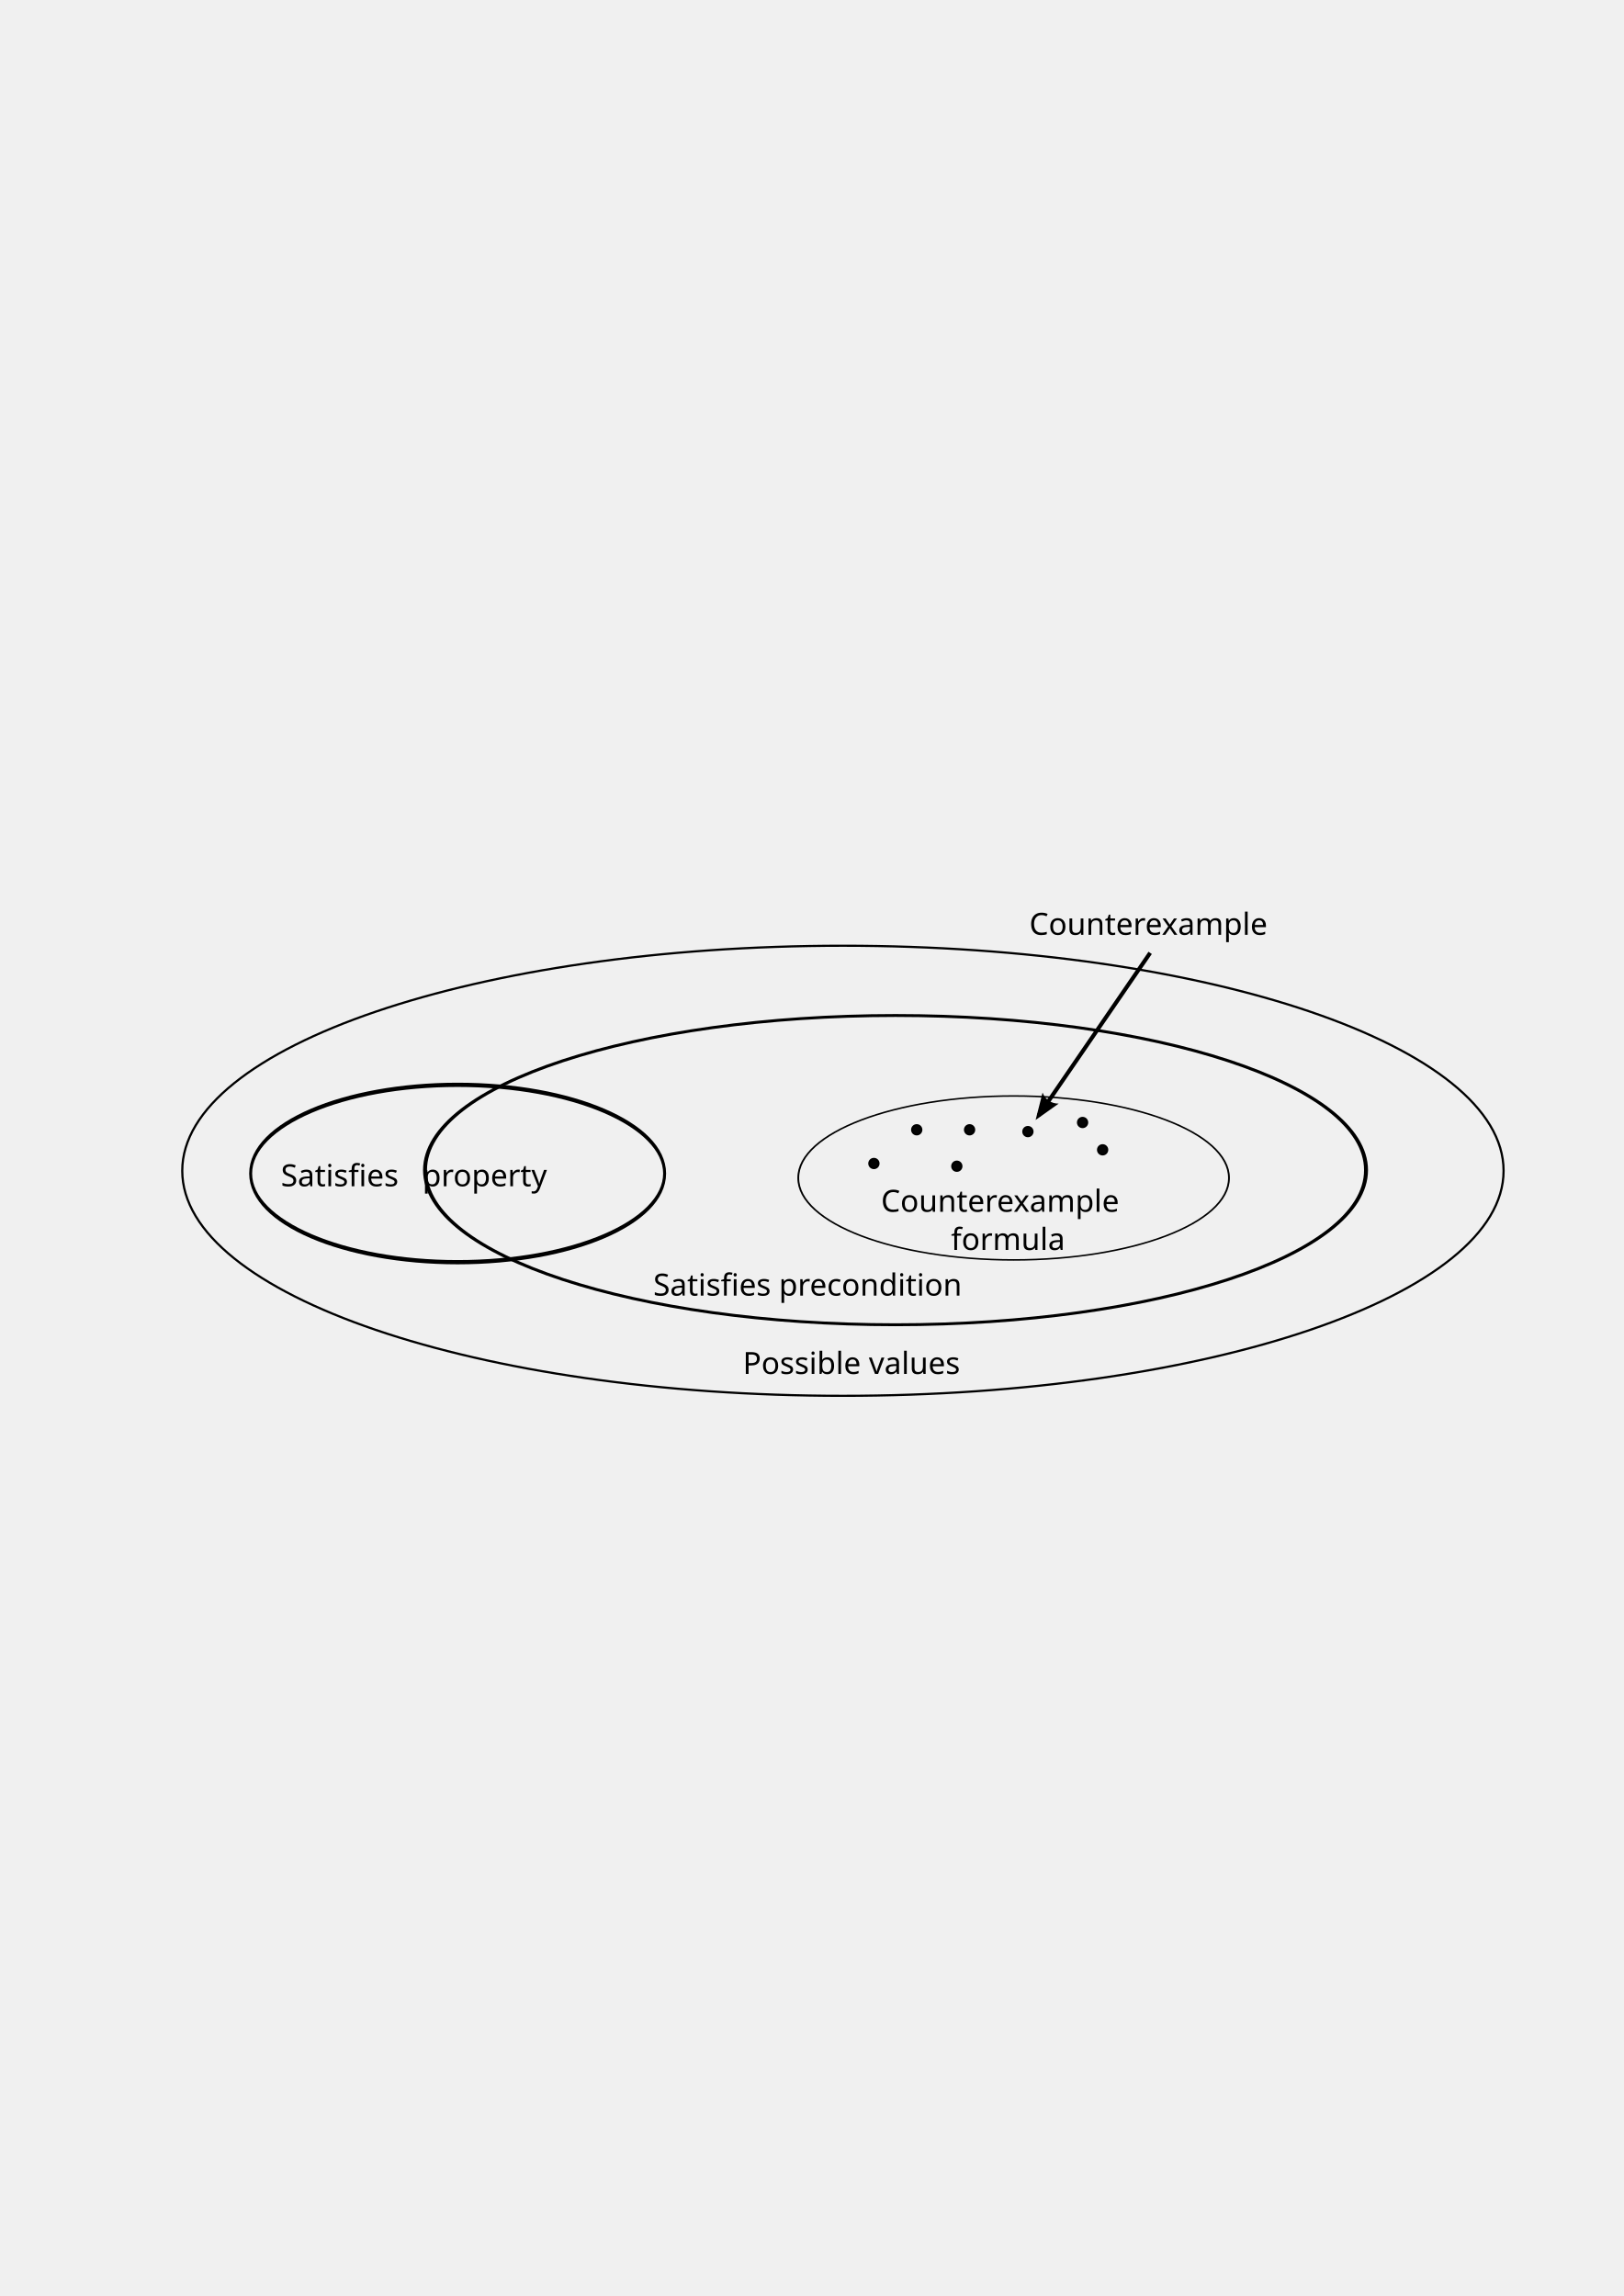
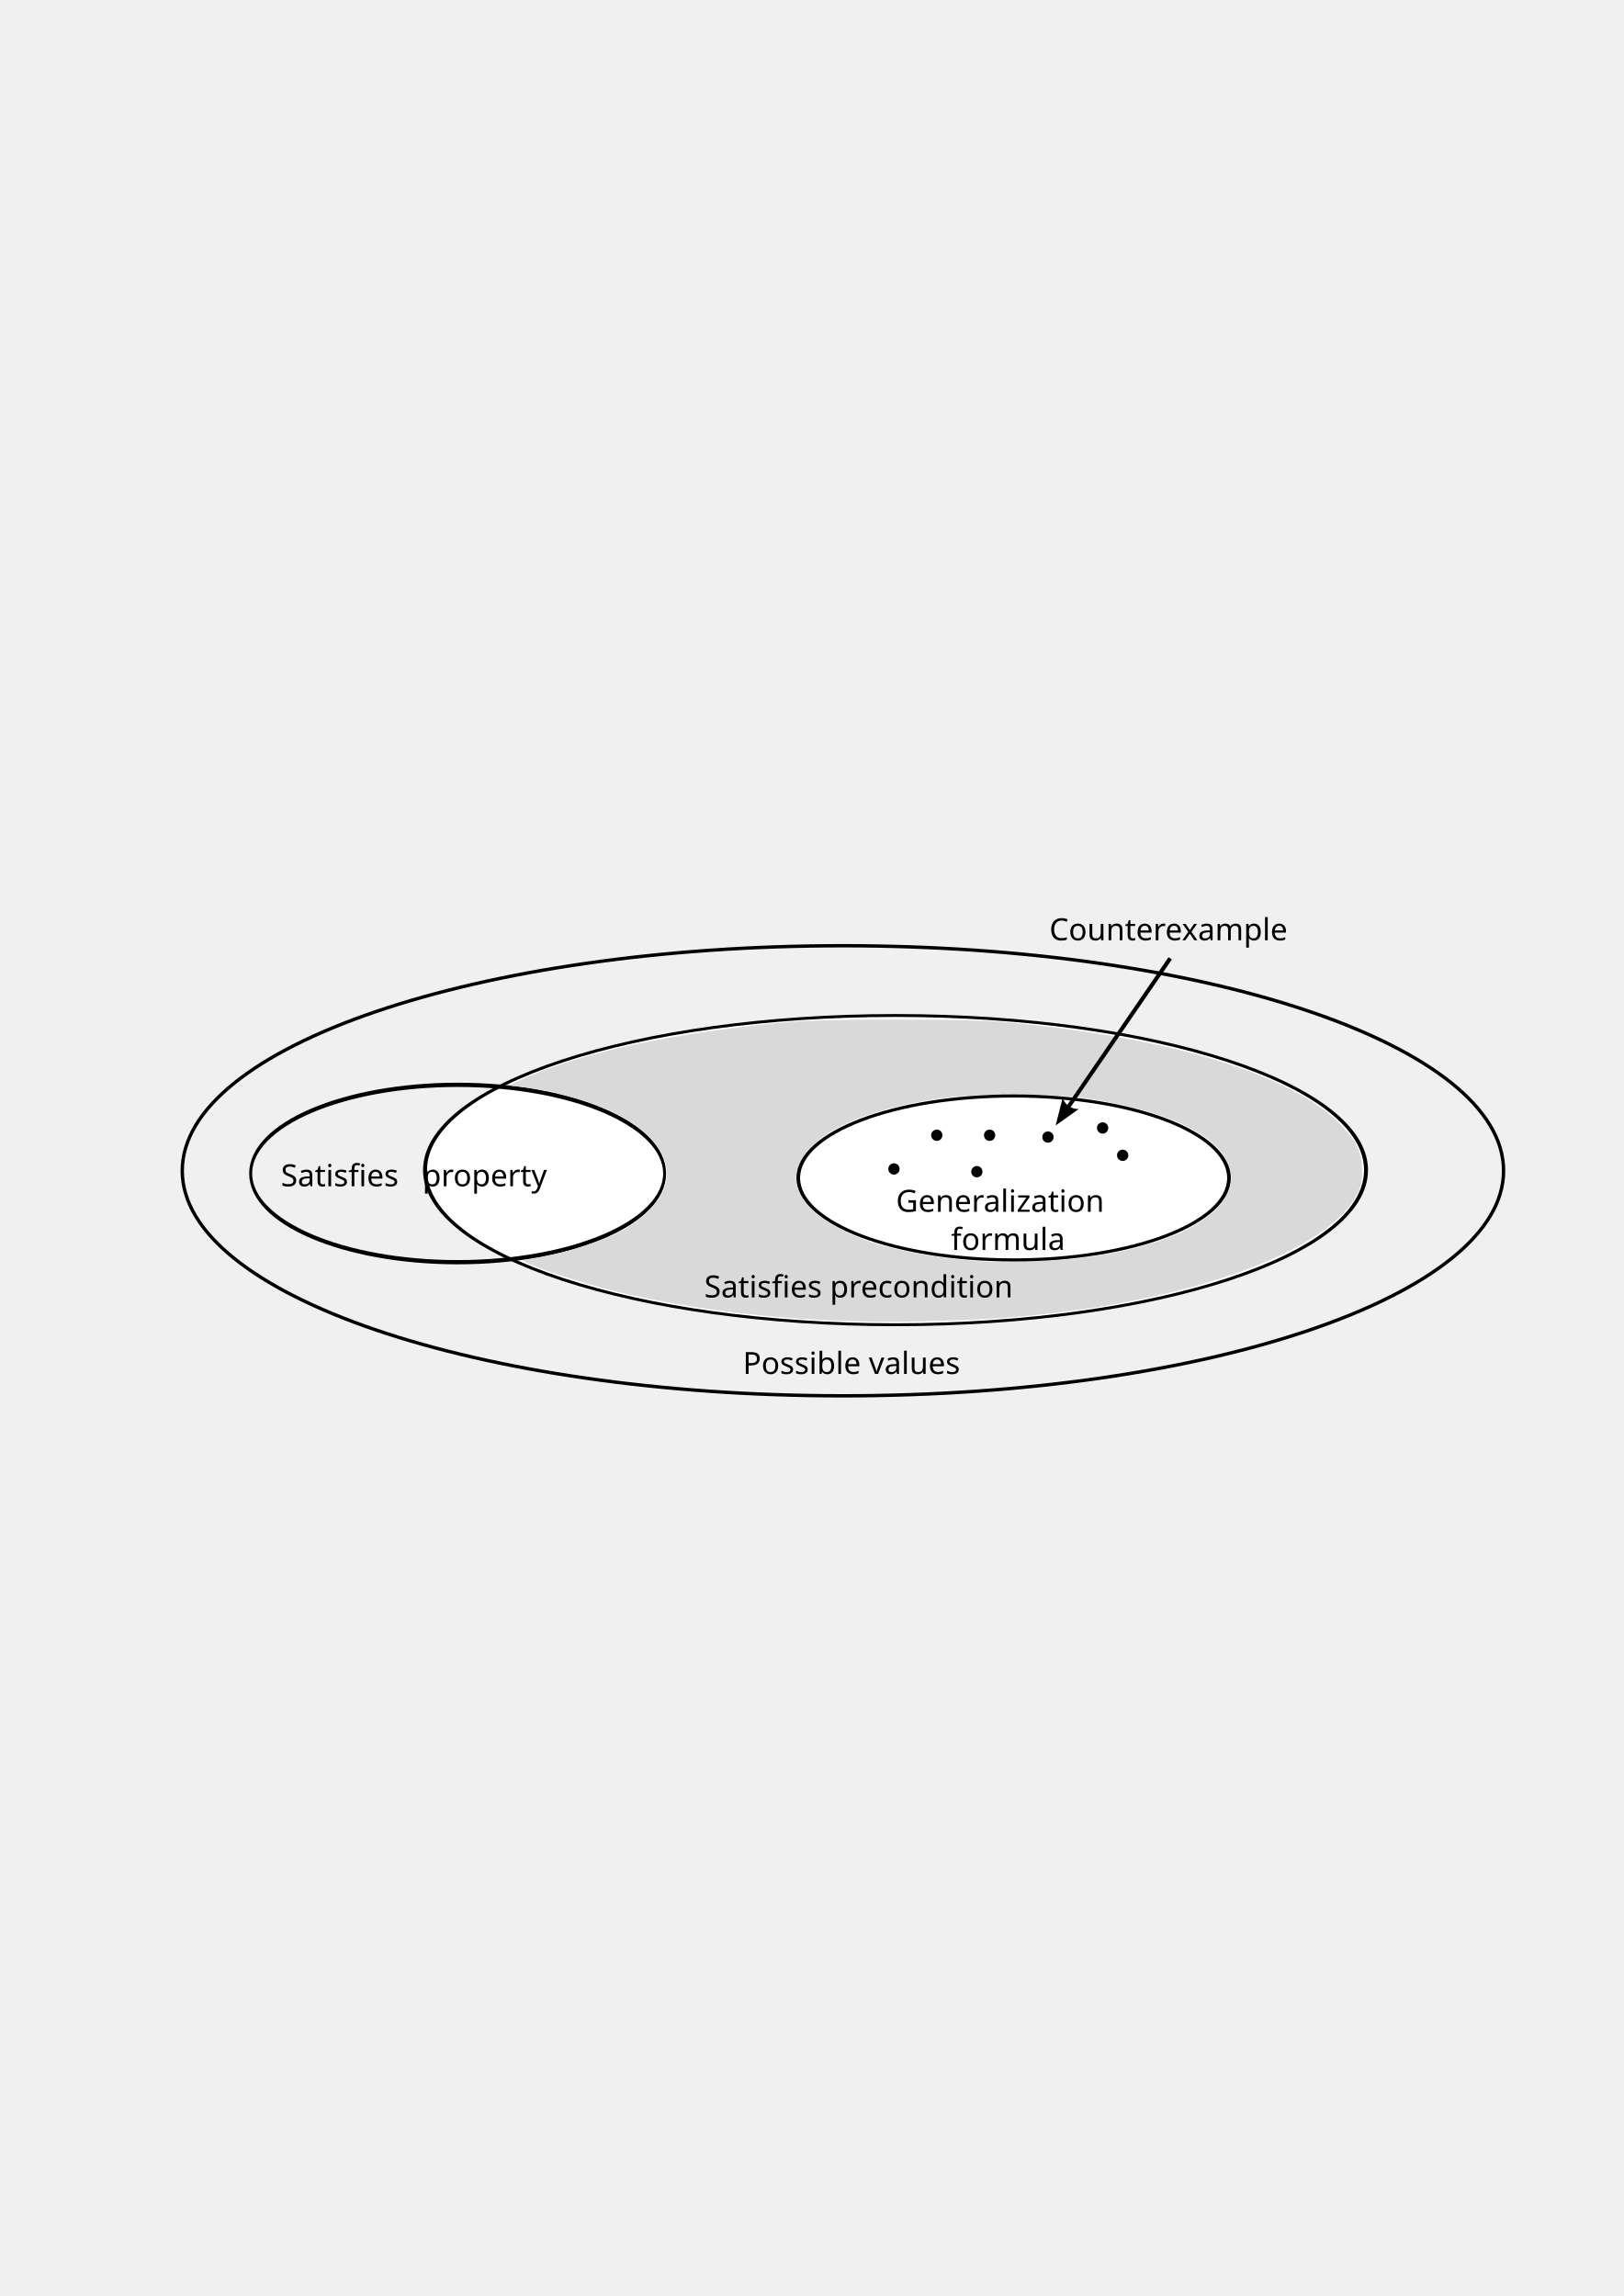
- <svg xmlns="http://www.w3.org/2000/svg" width="744.094" height="1052.362" id="svg2" version="1.1">
+ <svg xmlns="http://www.w3.org/2000/svg" xmlns:ns1="http://www.openswatchbook.org/uri/2009/osb" width="744.094" height="1052.362" id="svg2" version="1.1">
  <defs id="defs4">
+     <linearGradient id="linearGradient5371" ns1:paint="solid">
+       <stop style="stop-color:#000000;stop-opacity:0;" offset="0" id="stop5373" />
+     </linearGradient>
+     <linearGradient id="linearGradient3909" ns1:paint="solid">
+       <stop style="stop-color:#0000cc;stop-opacity:0;" offset="0" id="stop3911" />
+     </linearGradient>
    <marker orient="auto" refY="0.0" refX="0.0" id="Arrow2Mend" style="overflow:visible;">
      <path id="path4056" style="font-size:12.0;fill-rule:evenodd;stroke-width:0.625;stroke-linejoin:round;" d="M 8.719,4.034 L -2.207,0.016 L 8.719,-4.002 C 6.973,-1.63 6.983,1.616 8.719,4.034 z " transform="scale(0.6) rotate(180) translate(0,0)" />
    </marker>
    <marker orient="auto" refY="0.0" refX="0.0" id="Arrow2Lend" style="overflow:visible;">
      <path id="path4050" style="font-size:12.0;fill-rule:evenodd;stroke-width:0.625;stroke-linejoin:round;" d="M 8.719,4.034 L -2.207,0.016 L 8.719,-4.002 C 6.973,-1.63 6.983,1.616 8.719,4.034 z " transform="scale(1.1) rotate(180) translate(1,0)" />
    </marker>
    <marker orient="auto" refY="0.0" refX="0.0" id="Arrow1Lend" style="overflow:visible;">
      <path id="path4032" d="M 0.0,0.0 L 5.0,-5.0 L -12.5,0.0 L 5.0,5.0 L 0.0,0.0 z " style="fill-rule:evenodd;stroke:#000000;stroke-width:1.0pt;marker-start:none;" transform="scale(0.8) rotate(180) translate(12.5,0)" />
    </marker>
  </defs>
  <g id="layer1">
-     <path style="fill:#000000;fill-opacity:0;stroke:#000000;stroke-opacity:1" id="path2985" d="m 689.047,536.621 a 302.763,103.148 0 1 1 -605.526,0 302.763,103.148 0 1 1 605.526,0 z" />
+     <path style="fill:#000000;fill-opacity:0;stroke:#000000;stroke-opacity:1;stroke-width:1.547;stroke-miterlimit:4;stroke-dasharray:none" id="path2985" d="m 689.047,536.621 a 302.763,103.148 0 1 1 -605.526,0 302.763,103.148 0 1 1 605.526,0 z" />
    <text xml:space="preserve" style="font-size:14px;font-style:normal;font-variant:normal;font-weight:normal;font-stretch:normal;text-align:center;line-height:125%;letter-spacing:0px;word-spacing:0px;writing-mode:lr-tb;text-anchor:middle;fill:#000000;fill-opacity:1;stroke:none;font-family:Sans;-inkscape-font-specification:Sans" x="399.305" y="629.747" id="text2987">
      <tspan id="tspan2989" x="399.305" y="629.747">Possible values</tspan>
    </text>
-     <path style="fill:#000000;fill-opacity:0;stroke:#000000;stroke-opacity:1" id="path2991" d="m 372.503,553.743 a 119.435,53.453 0 1 1 -238.87,0 119.435,53.453 0 1 1 238.87,0 z" transform="matrix(1.805321,0,0,1.325935,-46.47495,-197.9064)" />
-     <text xml:space="preserve" style="font-size:14px;font-style:normal;font-variant:normal;font-weight:normal;font-stretch:normal;text-align:center;line-height:125%;letter-spacing:0px;word-spacing:0px;writing-mode:lr-tb;text-anchor:middle;fill:#000000;fill-opacity:1;stroke:none;font-family:Sans;-inkscape-font-specification:Sans" x="379.184" y="593.833" id="text2993">
-       <tspan id="tspan2995" x="379.184" y="593.833">Satisfies precondition</tspan>
+     <path style="fill:#ffffff;fill-opacity:1;stroke:#000000;stroke-opacity:1;fill-rule:evenodd" id="path2991" d="m 372.503,553.743 a 119.435,53.453 0 1 1 -238.87,0 119.435,53.453 0 1 1 238.87,0 z" transform="matrix(1.805321,0,0,1.325935,-46.47495,-197.9064)" />
+     <text xml:space="preserve" style="font-size:14px;font-style:normal;font-variant:normal;font-weight:normal;font-stretch:normal;text-align:center;line-height:125%;letter-spacing:0px;word-spacing:0px;writing-mode:lr-tb;text-anchor:middle;fill:#000000;fill-opacity:1;stroke:none;font-family:Sans;-inkscape-font-specification:Sans" x="544.556" y="430.967" id="text4844">
+       <tspan id="tspan4846" x="544.556" y="430.967">Counterexample</tspan>
    </text>
-     <path transform="matrix(0.8263256,0,0,0.7029114,255.3965,150.6751)" style="fill:#000000;fill-opacity:0;stroke:#000000;stroke-opacity:1" id="path2991-4" d="m 372.503,553.743 a 119.435,53.453 0 1 1 -238.87,0 119.435,53.453 0 1 1 238.87,0 z" />
-     <path style="fill:#000000;fill-opacity:0;stroke:#000000;stroke-opacity:1" id="path3015" d="m 320.72,552.073 a 70.157,20.88 0 1 1 -140.315,0 70.157,20.88 0 1 1 140.315,0 z" transform="matrix(1.352006,0,0,1.94674,-129.0413,-536.8676)" />
+     <path style="opacity:1;fill:#ffffff;fill-opacity:0;stroke:#000000;stroke-opacity:1;fill-rule:nonzero;stroke-width:1;stroke-miterlimit:4;stroke-dasharray:none" id="path3015" d="m 320.72,552.073 a 70.157,20.88 0 1 1 -140.315,0 70.157,20.88 0 1 1 140.315,0 z" transform="matrix(1.352006,0,0,1.94674,-129.0413,-536.8676)" />
+   </g>
+   <g id="layer2" style="opacity:1">
    <text xml:space="preserve" style="font-size:14px;font-style:normal;font-variant:normal;font-weight:normal;font-stretch:normal;text-align:center;line-height:125%;letter-spacing:0px;word-spacing:0px;writing-mode:lr-tb;text-anchor:middle;fill:#000000;fill-opacity:1;stroke:none;font-family:Sans;-inkscape-font-specification:Sans" x="198.78" y="543.721" id="text3017">
      <tspan id="tspan3019" x="198.78" y="543.721">Satisfies   property</tspan>
    </text>
-     <path style="fill:#000000;fill-opacity:0.981;stroke:#000000;stroke-opacity:1" id="path3021" d="m 402.57,533.28 a 2.088,2.088 0 1 1 -4.176,0 2.088,2.088 0 1 1 4.176,0 z" />
-     <path transform="translate(38.00197,1.252837)" style="fill:#000000;fill-opacity:0.981;stroke:#000000;stroke-opacity:1" id="path3021-6" d="m 402.57,533.28 a 2.088,2.088 0 1 1 -4.176,0 2.088,2.088 0 1 1 4.176,0 z" />
-     <path transform="translate(70.57509,-14.61612)" style="fill:#000000;fill-opacity:0.981;stroke:#000000;stroke-opacity:1" id="path3021-3" d="m 402.57,533.28 a 2.088,2.088 0 1 1 -4.176,0 2.088,2.088 0 1 1 4.176,0 z" />
-     <path transform="translate(95.63133,-18.79216)" style="fill:#000000;fill-opacity:0.981;stroke:#000000;stroke-opacity:1" id="path3021-38" d="m 402.57,533.28 a 2.088,2.088 0 1 1 -4.176,0 2.088,2.088 0 1 1 4.176,0 z" />
-     <path transform="translate(104.8186,-6.264035)" style="fill:#000000;fill-opacity:0.981;stroke:#000000;stroke-opacity:1" id="path3021-7" d="m 402.57,533.28 a 2.088,2.088 0 1 1 -4.176,0 2.088,2.088 0 1 1 4.176,0 z" />
-     <path transform="translate(43.84843,-15.45132)" style="fill:#000000;fill-opacity:0.981;stroke:#000000;stroke-opacity:1" id="path3021-8" d="m 402.57,533.28 a 2.088,2.088 0 1 1 -4.176,0 2.088,2.088 0 1 1 4.176,0 z" />
-     <path transform="translate(19.6274,-15.45133)" style="fill:#000000;fill-opacity:0.981;stroke:#000000;stroke-opacity:1" id="path3021-75" d="m 402.57,533.28 a 2.088,2.088 0 1 1 -4.176,0 2.088,2.088 0 1 1 4.176,0 z" />
-     <path style="fill:none;stroke:#000000;stroke-width:1.857;stroke-linecap:butt;stroke-linejoin:miter;stroke-miterlimit:4;stroke-opacity:1;stroke-dasharray:none;marker-start:none;marker-end:url(#Arrow2Mend)" d="m 527.088,436.743 c -51.125,74.56 -51.125,74.56 -51.125,74.56" id="path3844" />
-     <text xml:space="preserve" style="font-size:14px;font-style:normal;font-variant:normal;font-weight:normal;font-stretch:normal;text-align:center;line-height:125%;letter-spacing:0px;word-spacing:0px;writing-mode:lr-tb;text-anchor:middle;fill:#000000;fill-opacity:1;stroke:none;font-family:Sans;-inkscape-font-specification:Sans" x="535.368" y="428.462" id="text4844">
-       <tspan id="tspan4846" x="535.368" y="428.462">Counterexample</tspan>
+     <path style="fill:#d9d9d9;fill-opacity:1;fill-rule:evenodd;stroke:#000000;stroke-width:1.292;stroke-miterlimit:4;stroke-opacity:0;stroke-dasharray:none" d="m 387.894,605.463 c -39.268,-1.323 -76.345,-6.19 -108.555,-14.251 -11.307,-2.83 -33.427,-10.033 -37.44,-12.192 -2.63,-1.415 -2.634,-1.428 -0.562,-1.69 13.21,-1.668 32.155,-7.349 42.554,-12.759 8.591,-4.469 16.817,-11.977 19.623,-17.908 7.553,-15.965 -5.907,-32.091 -34.877,-41.785 -9.754,-3.264 -21.39,-5.882 -30.014,-6.754 l -5.637,-0.57 4.215,-1.953 c 28.239,-13.083 70.115,-22.219 124.823,-27.23 15.857,-1.453 81.063,-1.436 97.302,0.024 76.925,6.919 133.249,24.127 155.46,47.497 7.003,7.369 9.428,12.572 9.464,20.312 0.024,5.21 -0.365,7.067 -2.314,11.036 -14.631,29.795 -93.519,54.84 -182.238,57.854 -28.34,0.963 -33.151,0.997 -51.805,0.369 z m 106.511,-28.765 c 39.342,-4.779 65.337,-17.223 69.361,-33.202 0.791,-3.142 0.714,-4.644 -0.443,-8.625 -4.28,-14.723 -30.064,-26.697 -68.5,-31.812 -13.7,-1.823 -47.233,-1.823 -61.066,-2.8e-4 -28.077,3.7 -49.812,11.313 -60.47,21.18 -11.108,10.284 -11.248,21.119 -0.402,31.032 5.349,4.888 16.356,10.717 26.831,14.207 12.438,4.144 34.711,7.915 52.093,8.82 9.378,0.488 32.59,-0.383 42.596,-1.599 z" id="path5512" />
+   </g>
+   <g id="layer3">
+     <path transform="matrix(0.8263256,0,0,0.7029114,255.3965,150.6751)" style="fill:#ffffff;fill-opacity:1;stroke:#000000;stroke-opacity:1;stroke-width:2.03;stroke-miterlimit:4;stroke-dasharray:none" id="path2991-4" d="m 372.503,553.743 a 119.435,53.453 0 1 1 -238.87,0 119.435,53.453 0 1 1 238.87,0 z" />
+     <g id="g5482" transform="translate(9.187289,2.505629)">
+       <path d="m 402.57,533.28 c 0,1.153 -0.935,2.088 -2.088,2.088 -1.153,0 -2.088,-0.935 -2.088,-2.088 0,-1.153 0.935,-2.088 2.088,-2.088 1.153,0 2.088,0.935 2.088,2.088 z" id="path3021-7" style="fill:#000000;fill-opacity:0.981;stroke:#000000;stroke-opacity:1" transform="translate(104.8186,-6.264035)" />
+       <path d="m 402.57,533.28 c 0,1.153 -0.935,2.088 -2.088,2.088 -1.153,0 -2.088,-0.935 -2.088,-2.088 0,-1.153 0.935,-2.088 2.088,-2.088 1.153,0 2.088,0.935 2.088,2.088 z" id="path3021" style="fill:#000000;fill-opacity:0.981;stroke:#000000;stroke-opacity:1" />
+       <path d="m 402.57,533.28 c 0,1.153 -0.935,2.088 -2.088,2.088 -1.153,0 -2.088,-0.935 -2.088,-2.088 0,-1.153 0.935,-2.088 2.088,-2.088 1.153,0 2.088,0.935 2.088,2.088 z" id="path3021-6" style="fill:#000000;fill-opacity:0.981;stroke:#000000;stroke-opacity:1" transform="translate(38.00197,1.252837)" />
+       <path d="m 402.57,533.28 c 0,1.153 -0.935,2.088 -2.088,2.088 -1.153,0 -2.088,-0.935 -2.088,-2.088 0,-1.153 0.935,-2.088 2.088,-2.088 1.153,0 2.088,0.935 2.088,2.088 z" id="path3021-3" style="fill:#000000;fill-opacity:0.981;stroke:#000000;stroke-opacity:1" transform="translate(70.57509,-14.61612)" />
+       <path d="m 402.57,533.28 c 0,1.153 -0.935,2.088 -2.088,2.088 -1.153,0 -2.088,-0.935 -2.088,-2.088 0,-1.153 0.935,-2.088 2.088,-2.088 1.153,0 2.088,0.935 2.088,2.088 z" id="path3021-38" style="fill:#000000;fill-opacity:0.981;stroke:#000000;stroke-opacity:1" transform="translate(95.63133,-18.79216)" />
+       <path d="m 402.57,533.28 c 0,1.153 -0.935,2.088 -2.088,2.088 -1.153,0 -2.088,-0.935 -2.088,-2.088 0,-1.153 0.935,-2.088 2.088,-2.088 1.153,0 2.088,0.935 2.088,2.088 z" id="path3021-8" style="fill:#000000;fill-opacity:0.981;stroke:#000000;stroke-opacity:1" transform="translate(43.84843,-15.45132)" />
+       <path d="m 402.57,533.28 c 0,1.153 -0.935,2.088 -2.088,2.088 -1.153,0 -2.088,-0.935 -2.088,-2.088 0,-1.153 0.935,-2.088 2.088,-2.088 1.153,0 2.088,0.935 2.088,2.088 z" id="path3021-75" style="fill:#000000;fill-opacity:0.981;stroke:#000000;stroke-opacity:1" transform="translate(19.6274,-15.45133)" />
+       <path id="path3844" d="m 527.088,436.743 c -51.125,74.56 -51.125,74.56 -51.125,74.56" style="fill:none;stroke:#000000;stroke-width:1.857;stroke-linecap:butt;stroke-linejoin:miter;stroke-miterlimit:4;stroke-opacity:1;stroke-dasharray:none;marker-start:none;marker-end:url(#Arrow2Mend)" />
+     </g>
+     <text xml:space="preserve" style="opacity:1;font-size:14px;font-style:normal;font-variant:normal;font-weight:normal;font-stretch:normal;text-align:center;line-height:125%;letter-spacing:0px;word-spacing:0px;writing-mode:lr-tb;text-anchor:middle;fill:#000000;fill-opacity:1;stroke:none;font-family:Sans;-inkscape-font-specification:Sans" x="471.057" y="555.413" id="text4848">
+       <tspan id="tspan4850" x="471.057" y="555.413">Generalization</tspan>
+       <tspan x="471.057" y="572.913" id="tspan4852">formula</tspan>
    </text>
-     <text xml:space="preserve" style="font-size:14px;font-style:normal;font-variant:normal;font-weight:normal;font-stretch:normal;text-align:center;line-height:125%;letter-spacing:0px;word-spacing:0px;writing-mode:lr-tb;text-anchor:middle;fill:#000000;fill-opacity:1;stroke:none;font-family:Sans;-inkscape-font-specification:Sans" x="471.057" y="555.413" id="text4848">
-       <tspan id="tspan4850" x="471.057" y="555.413">Counterexample</tspan>
-       <tspan x="471.057" y="572.913" id="tspan4852">formula</tspan>
+     <text xml:space="preserve" style="opacity:1;font-size:14px;font-style:normal;font-variant:normal;font-weight:normal;font-stretch:normal;text-align:center;line-height:125%;letter-spacing:0px;word-spacing:0px;writing-mode:lr-tb;text-anchor:middle;fill:#000000;fill-opacity:1;stroke:none;font-family:Sans;-inkscape-font-specification:Sans" x="402.57" y="594.668" id="text2993">
+       <tspan id="tspan2995" x="402.57" y="594.668">Satisfies precondition</tspan>
    </text>
  </g>
</svg>
